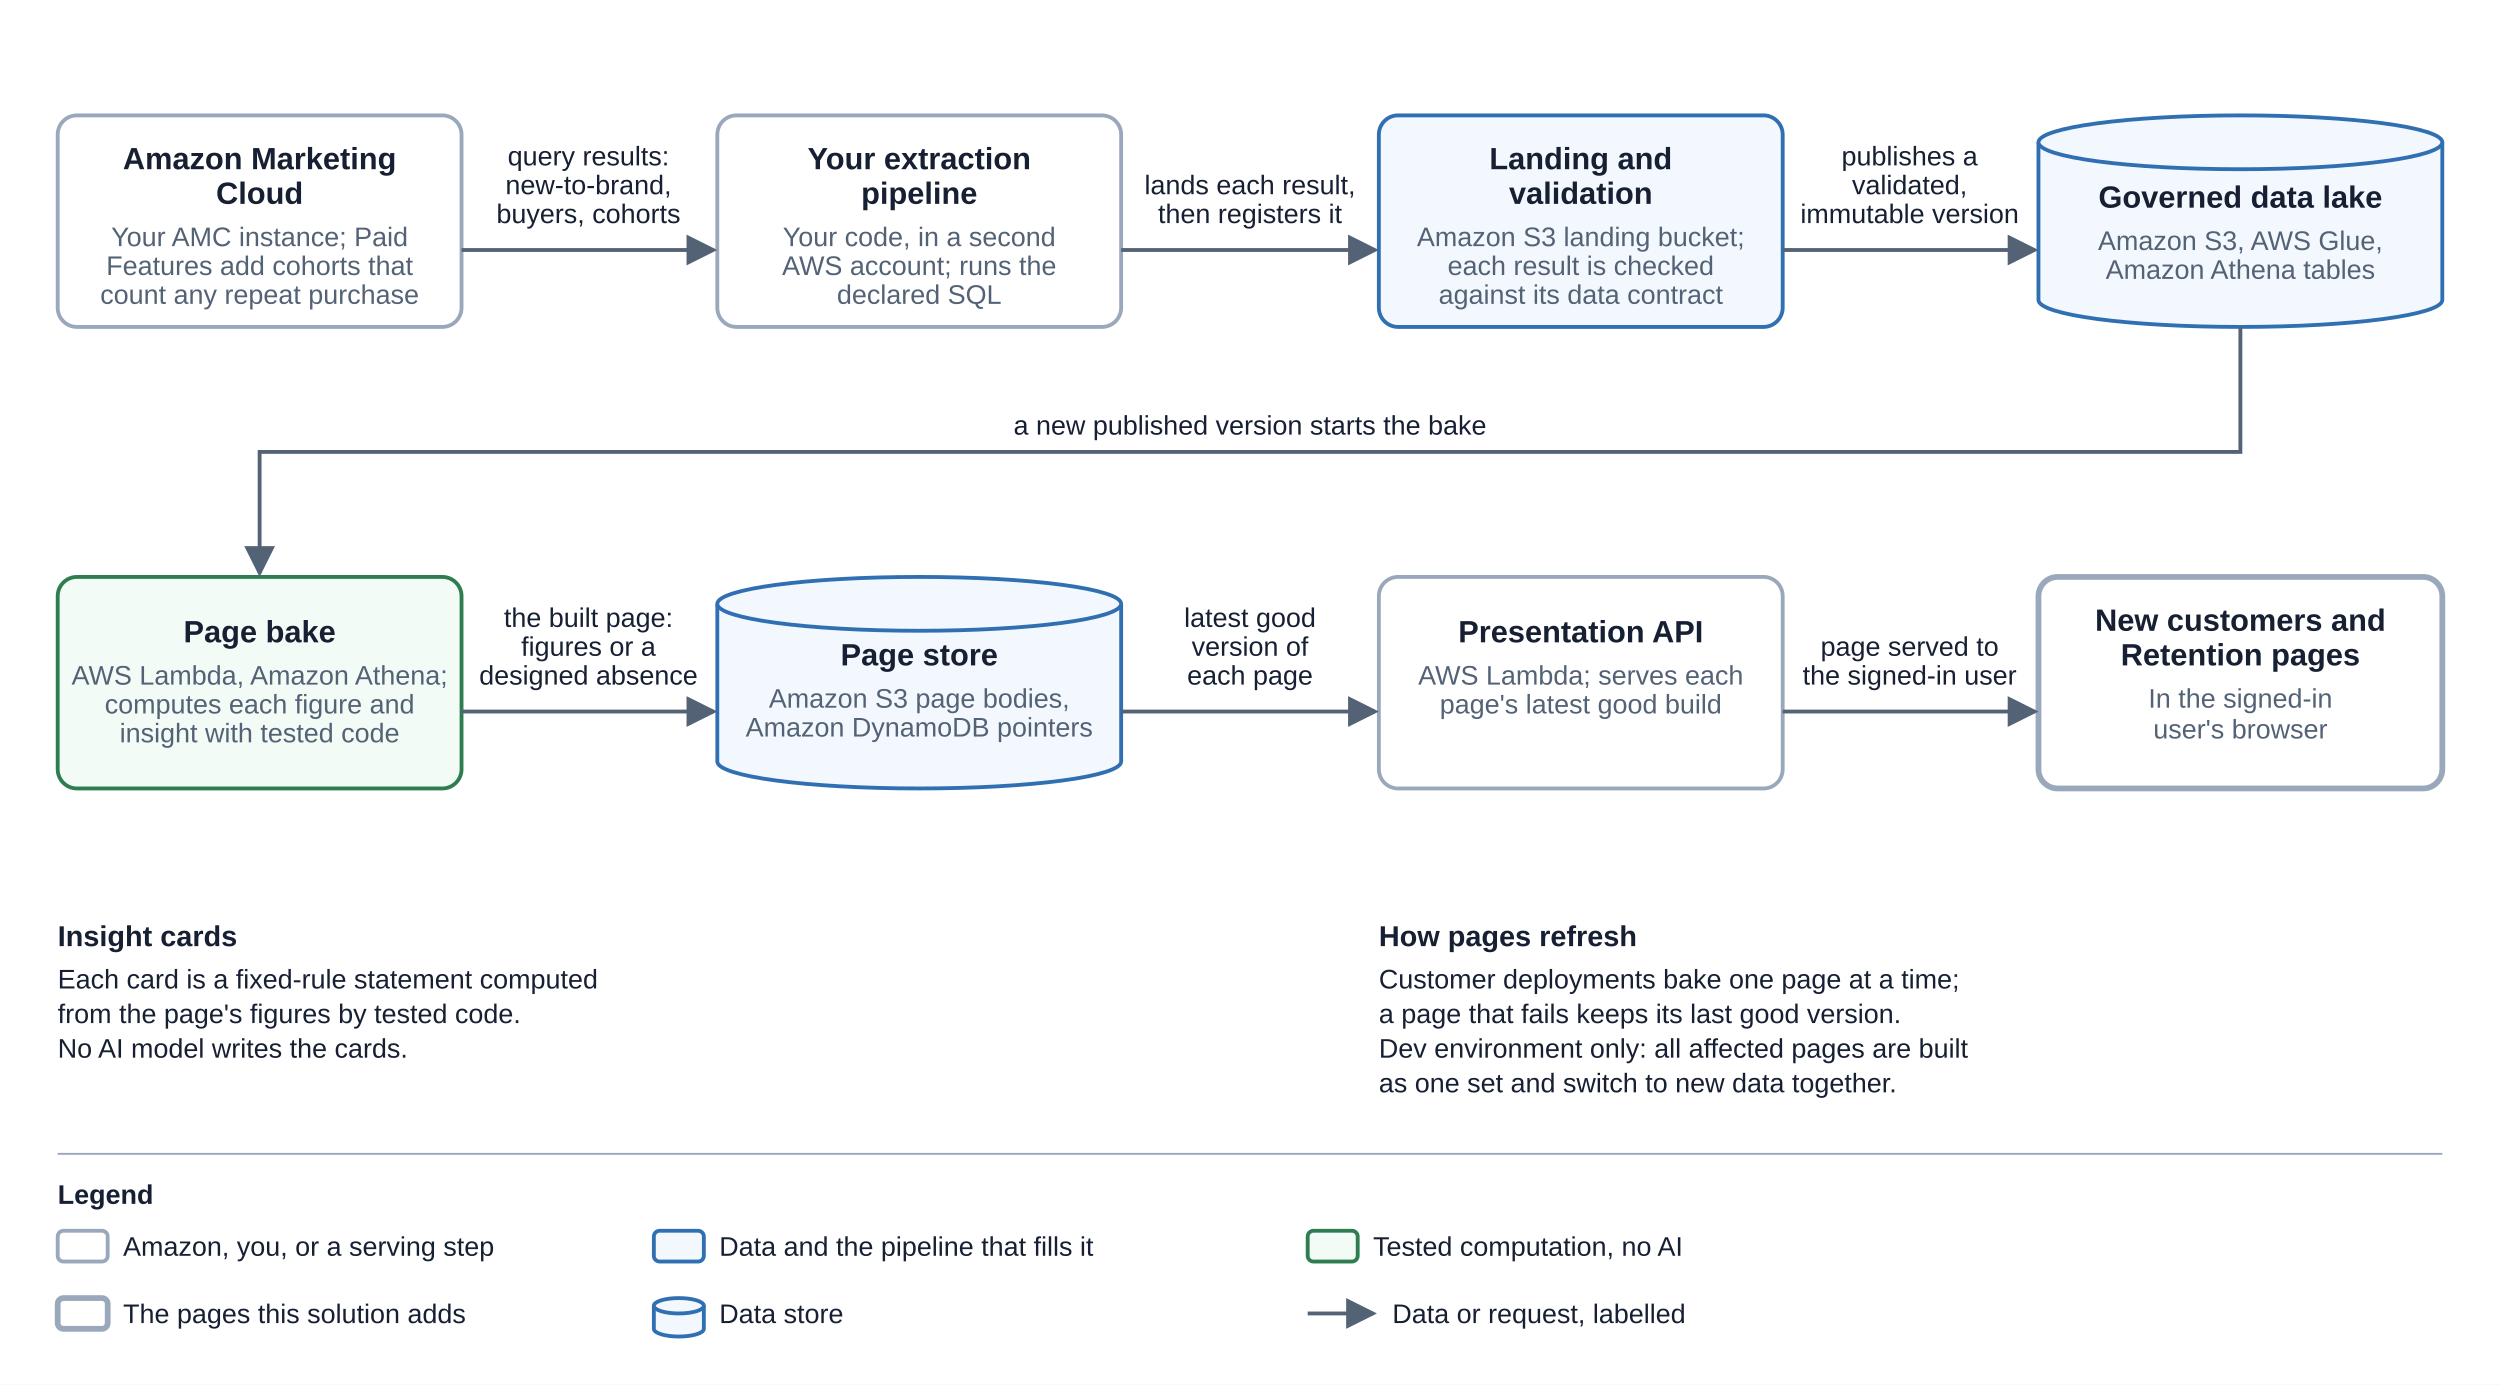
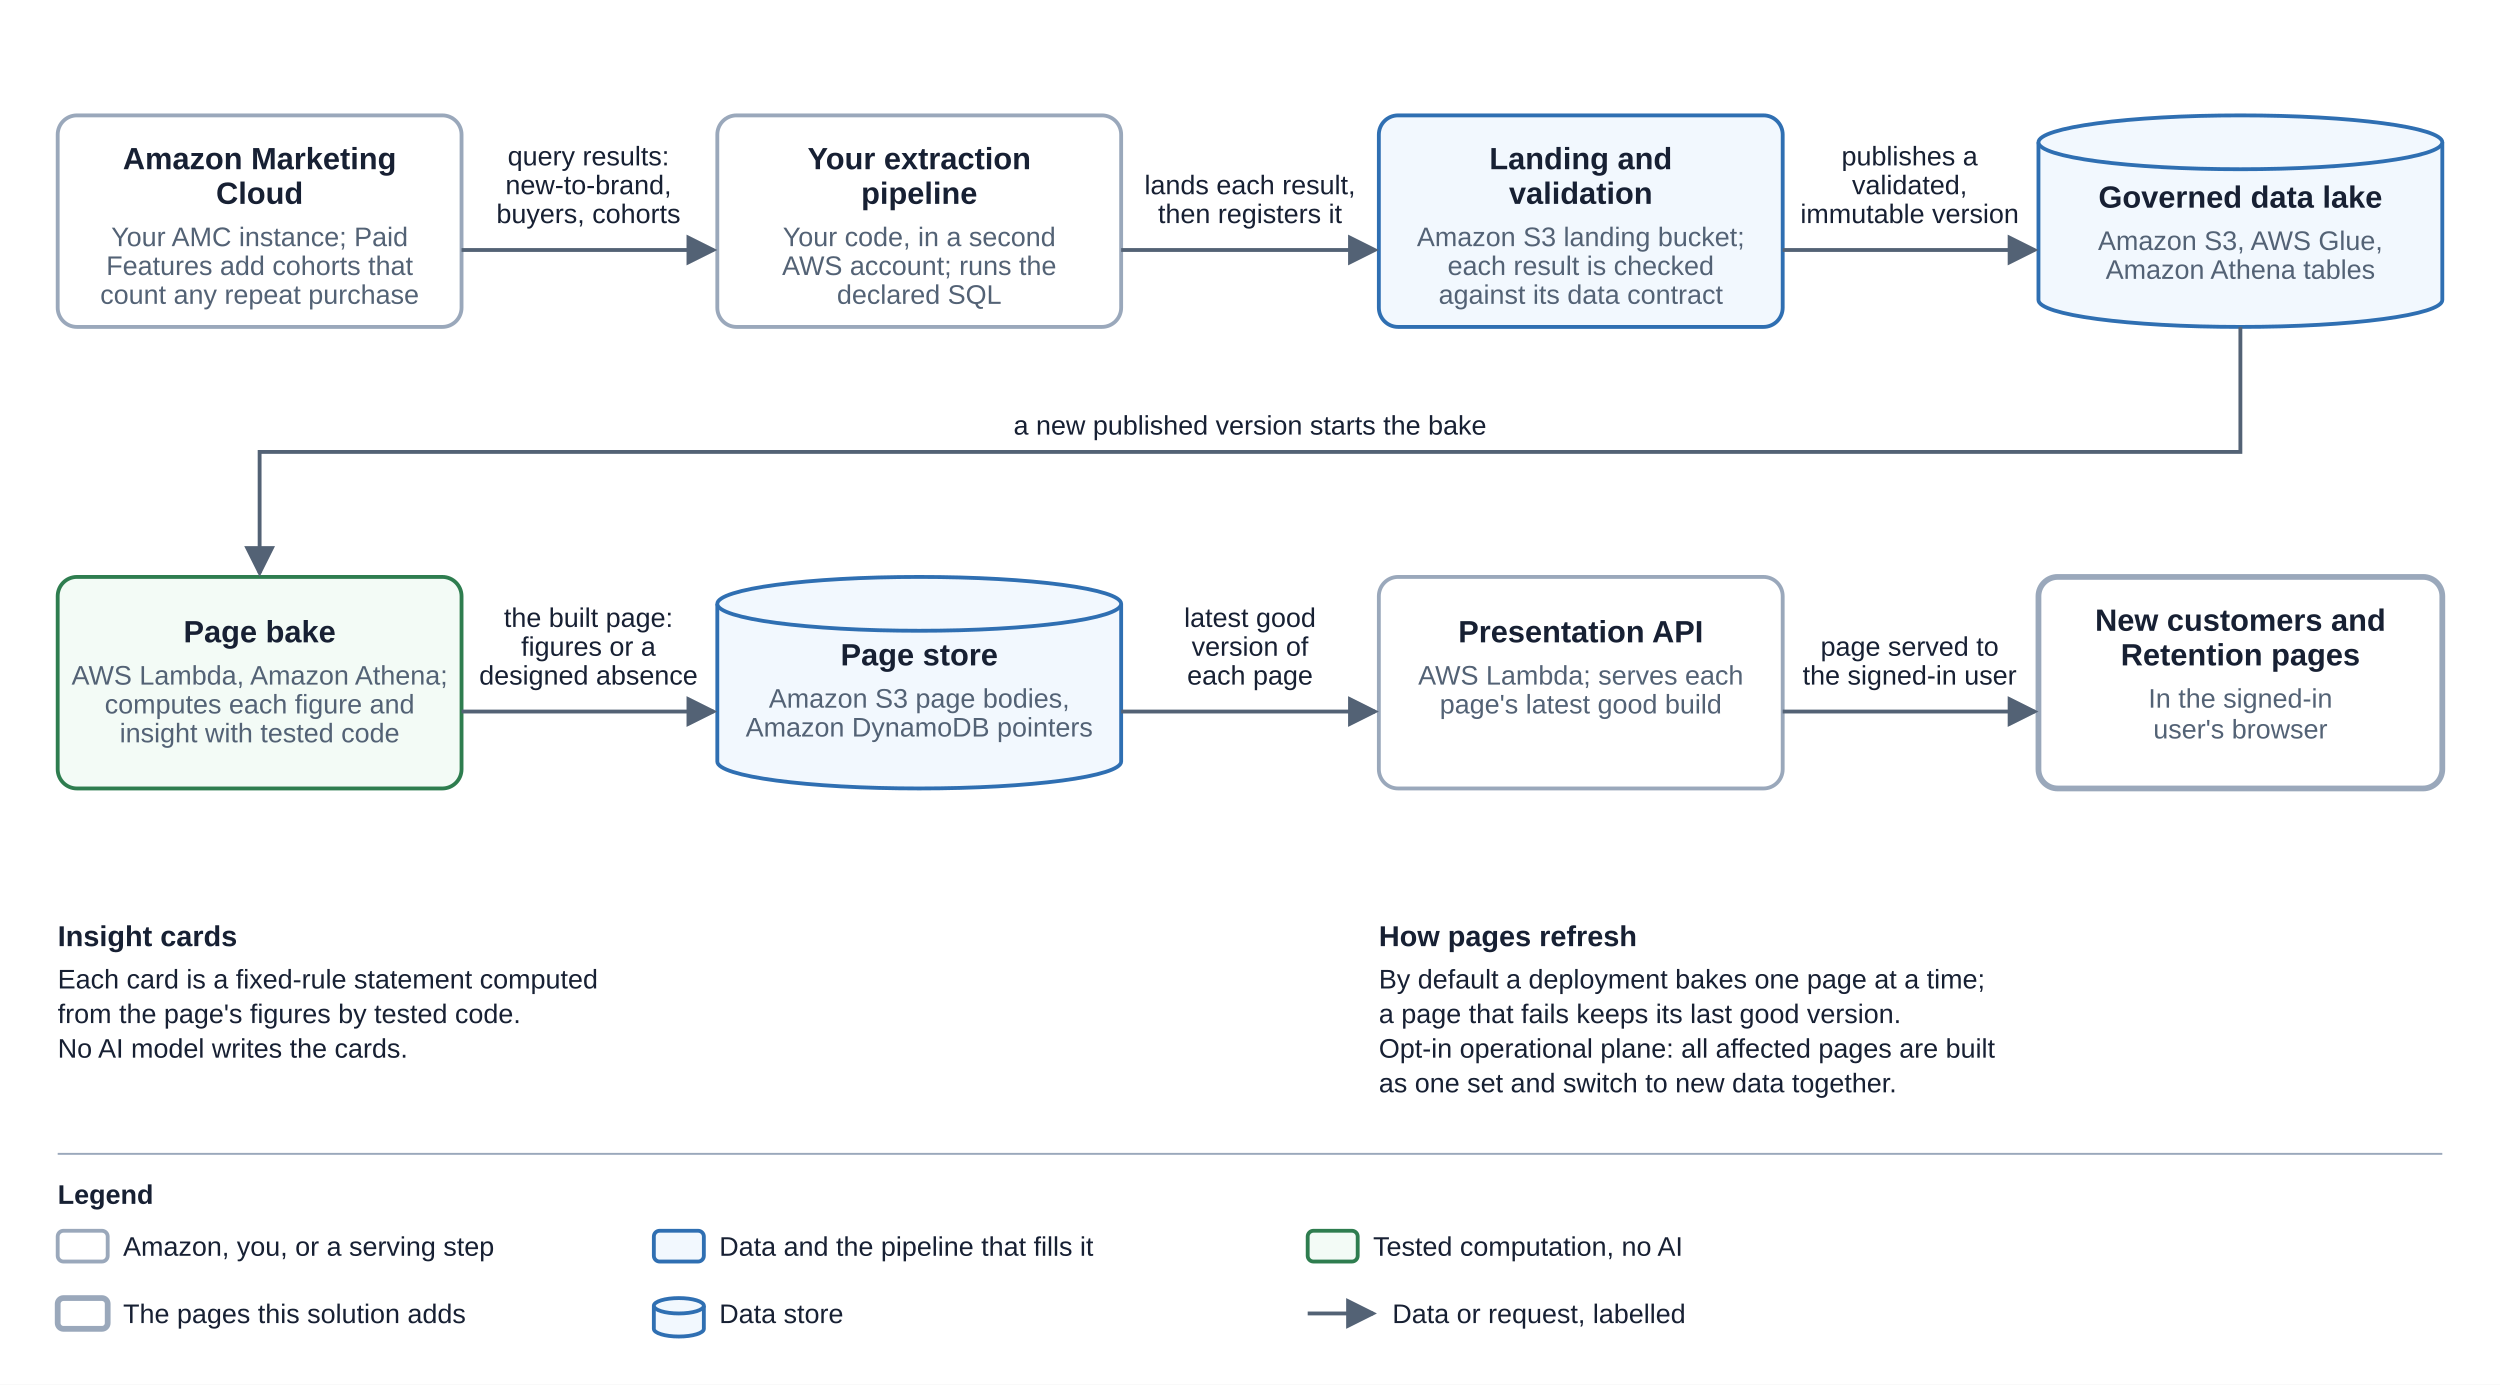
<svg xmlns="http://www.w3.org/2000/svg" viewBox="0 0 1300 720" role="img" focusable="false" aria-labelledby="ncr-title ncr-desc">
  <defs>
    <marker id="ncr-arrow" markerWidth="8" markerHeight="8" refX="7" refY="4" orient="auto">
      <path d="M0 0 L8 4 L0 8 Z" fill="#536275" />
    </marker>
  </defs>
  <rect x="0" y="0" width="1300" height="720" fill="#ffffff" />
  <g stroke-width="2">
    <rect x="30" y="60" width="210" height="110" rx="10" fill="#ffffff" stroke="#9aa8bb" />
    <rect x="373" y="60" width="210" height="110" rx="10" fill="#ffffff" stroke="#9aa8bb" />
    <rect x="717" y="60" width="210" height="110" rx="10" fill="#f2f8fe" stroke="#2f6fb2" />
    <path d="M1060 74 V156 A105 14 0 0 0 1270 156 V74" fill="#f2f8fe" stroke="#2f6fb2" />
    <ellipse cx="1165" cy="74" rx="105" ry="14" fill="#f2f8fe" stroke="#2f6fb2" />
    <rect x="30" y="300" width="210" height="110" rx="10" fill="#f3fbf6" stroke="#2e7d4f" />
    <path d="M373 314 V396 A105 14 0 0 0 583 396 V314" fill="#f2f8fe" stroke="#2f6fb2" />
    <ellipse cx="478" cy="314" rx="105" ry="14" fill="#f2f8fe" stroke="#2f6fb2" />
    <rect x="717" y="300" width="210" height="110" rx="10" fill="#ffffff" stroke="#9aa8bb" />
    <rect x="1060" y="300" width="210" height="110" rx="10" fill="#ffffff" stroke="#9aa8bb" stroke-width="3" />
  </g>
  <g fill="none" stroke="#536275" stroke-width="2" marker-end="url(#ncr-arrow)">
    <line x1="240" y1="130" x2="371" y2="130" />
    <line x1="583" y1="130" x2="715" y2="130" />
    <line x1="927" y1="130" x2="1058" y2="130" />
    <path d="M1165 170 V235 H135 V298" />
    <line x1="240" y1="370" x2="371" y2="370" />
    <line x1="583" y1="370" x2="715" y2="370" />
    <line x1="927" y1="370" x2="1058" y2="370" />
  </g>
  <g font-family="Arial, sans-serif" fill="#172033" text-anchor="middle">
    <g font-size="16" font-weight="bold">
      <text x="135" y="88">Amazon Marketing</text>
      <text x="135" y="106">Cloud</text>
      <text x="478" y="88">Your extraction</text>
      <text x="478" y="106">pipeline</text>
      <text x="822" y="88">Landing and</text>
      <text x="822" y="106">validation</text>
      <text x="1165" y="108">Governed data lake</text>
      <text x="135" y="334">Page bake</text>
      <text x="478" y="346">Page store</text>
      <text x="822" y="334">Presentation API</text>
      <text x="1165" y="328">New customers and</text>
      <text x="1165" y="346">Retention pages</text>
    </g>
    <g font-size="14" fill="#536275">
      <text x="135" y="128">Your AMC instance; Paid</text>
      <text x="135" y="143">Features add cohorts that</text>
      <text x="135" y="158">count any repeat purchase</text>
      <text x="478" y="128">Your code, in a second</text>
      <text x="478" y="143">AWS account; runs the</text>
      <text x="478" y="158">declared SQL</text>
      <text x="822" y="128">Amazon S3 landing bucket;</text>
      <text x="822" y="143">each result is checked</text>
      <text x="822" y="158">against its data contract</text>
      <text x="1165" y="130">Amazon S3, AWS Glue,</text>
      <text x="1165" y="145">Amazon Athena tables</text>
      <text x="135" y="356">AWS Lambda, Amazon Athena;</text>
      <text x="135" y="371">computes each figure and</text>
      <text x="135" y="386">insight with tested code</text>
      <text x="478" y="368">Amazon S3 page bodies,</text>
      <text x="478" y="383">Amazon DynamoDB pointers</text>
      <text x="822" y="356">AWS Lambda; serves each</text>
      <text x="822" y="371">page's latest good build</text>
      <text x="1165" y="368">In the signed-in</text>
      <text x="1165" y="384">user's browser</text>
    </g>
    <g font-size="14">
      <text x="306" y="86">query results:</text>
      <text x="306" y="101">new-to-brand,</text>
      <text x="306" y="116">buyers, cohorts</text>
      <text x="650" y="101">lands each result,</text>
      <text x="650" y="116">then registers it</text>
      <text x="993" y="86">publishes a</text>
      <text x="993" y="101">validated,</text>
      <text x="993" y="116">immutable version</text>
      <text x="650" y="226">a new published version starts the bake</text>
      <text x="306" y="326">the built page:</text>
      <text x="306" y="341">figures or a</text>
      <text x="306" y="356">designed absence</text>
      <text x="650" y="326">latest good</text>
      <text x="650" y="341">version of</text>
      <text x="650" y="356">each page</text>
      <text x="993" y="341">page served to</text>
      <text x="993" y="356">the signed-in user</text>
    </g>
    <g font-size="14" text-anchor="start">
      <text x="30" y="492" font-size="15" font-weight="bold">Insight cards</text>
      <text x="30" y="514">Each card is a fixed-rule statement computed</text>
      <text x="30" y="532">from the page's figures by tested code.</text>
      <text x="30" y="550">No AI model writes the cards.</text>
      <text x="717" y="492" font-size="15" font-weight="bold">How pages refresh</text>
-       <text x="717" y="514">Customer deployments bake one page at a time;</text>
+       <text x="717" y="514">By default a deployment bakes one page at a time;</text>
      <text x="717" y="532">a page that fails keeps its last good version.</text>
-       <text x="717" y="550">Dev environment only: all affected pages are built</text>
+       <text x="717" y="550">Opt-in operational plane: all affected pages are built</text>
      <text x="717" y="568">as one set and switch to new data together.</text>
    </g>
  </g>
  <g font-family="Arial, sans-serif" font-size="14" fill="#172033">
    <line x1="30" y1="600" x2="1270" y2="600" stroke="#9aa8bb" stroke-width="1" />
    <text x="30" y="626" font-size="14" font-weight="bold">Legend</text>
    <rect x="30" y="640" width="26" height="16" rx="3" fill="#ffffff" stroke="#9aa8bb" stroke-width="2" />
    <text x="64" y="653">Amazon, you, or a serving step</text>
    <rect x="340" y="640" width="26" height="16" rx="3" fill="#f2f8fe" stroke="#2f6fb2" stroke-width="2" />
    <text x="374" y="653">Data and the pipeline that fills it</text>
    <rect x="680" y="640" width="26" height="16" rx="3" fill="#f3fbf6" stroke="#2e7d4f" stroke-width="2" />
    <text x="714" y="653">Tested computation, no AI</text>
    <rect x="30" y="675" width="26" height="16" rx="3" fill="#ffffff" stroke="#9aa8bb" stroke-width="3" />
    <text x="64" y="688">The pages this solution adds</text>
    <path d="M340 679 V691 A13 4 0 0 0 366 691 V679" fill="#f2f8fe" stroke="#2f6fb2" stroke-width="2" />
    <ellipse cx="353" cy="679" rx="13" ry="4" fill="#f2f8fe" stroke="#2f6fb2" stroke-width="2" />
    <text x="374" y="688">Data store</text>
    <line x1="680" y1="683" x2="714" y2="683" stroke="#536275" stroke-width="2" marker-end="url(#ncr-arrow)" />
    <text x="724" y="688">Data or request, labelled</text>
  </g>
</svg>
